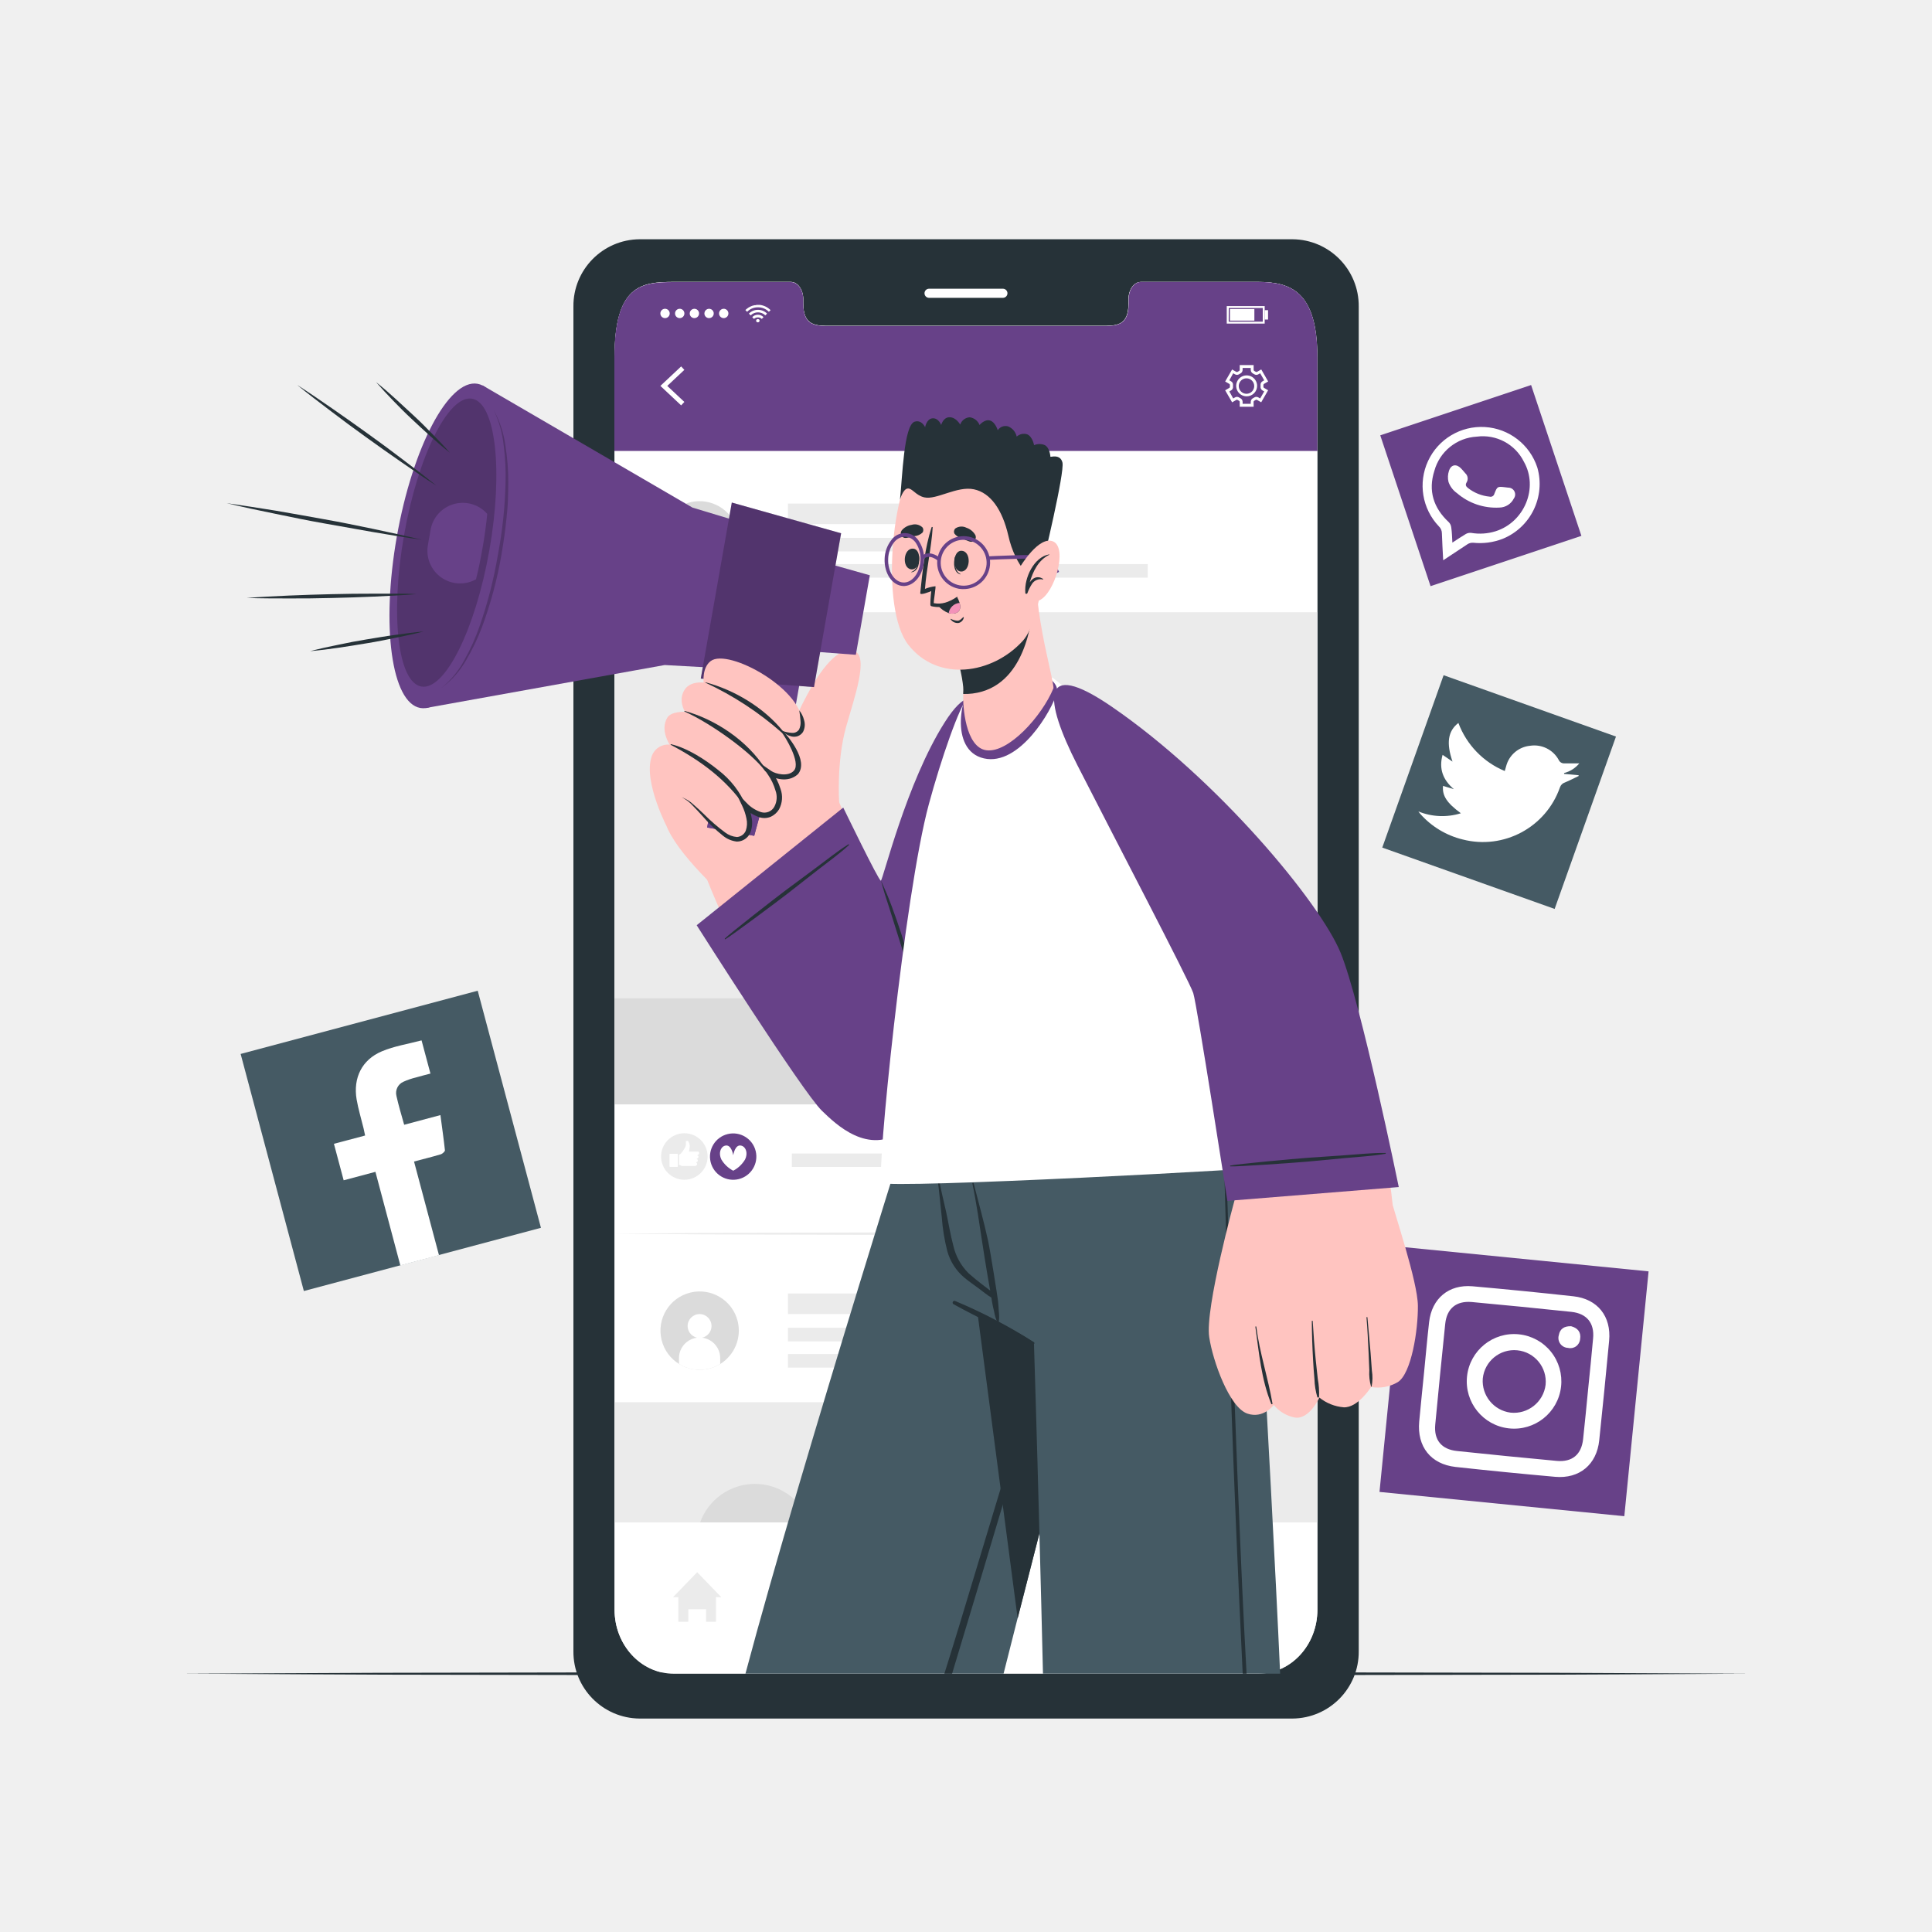
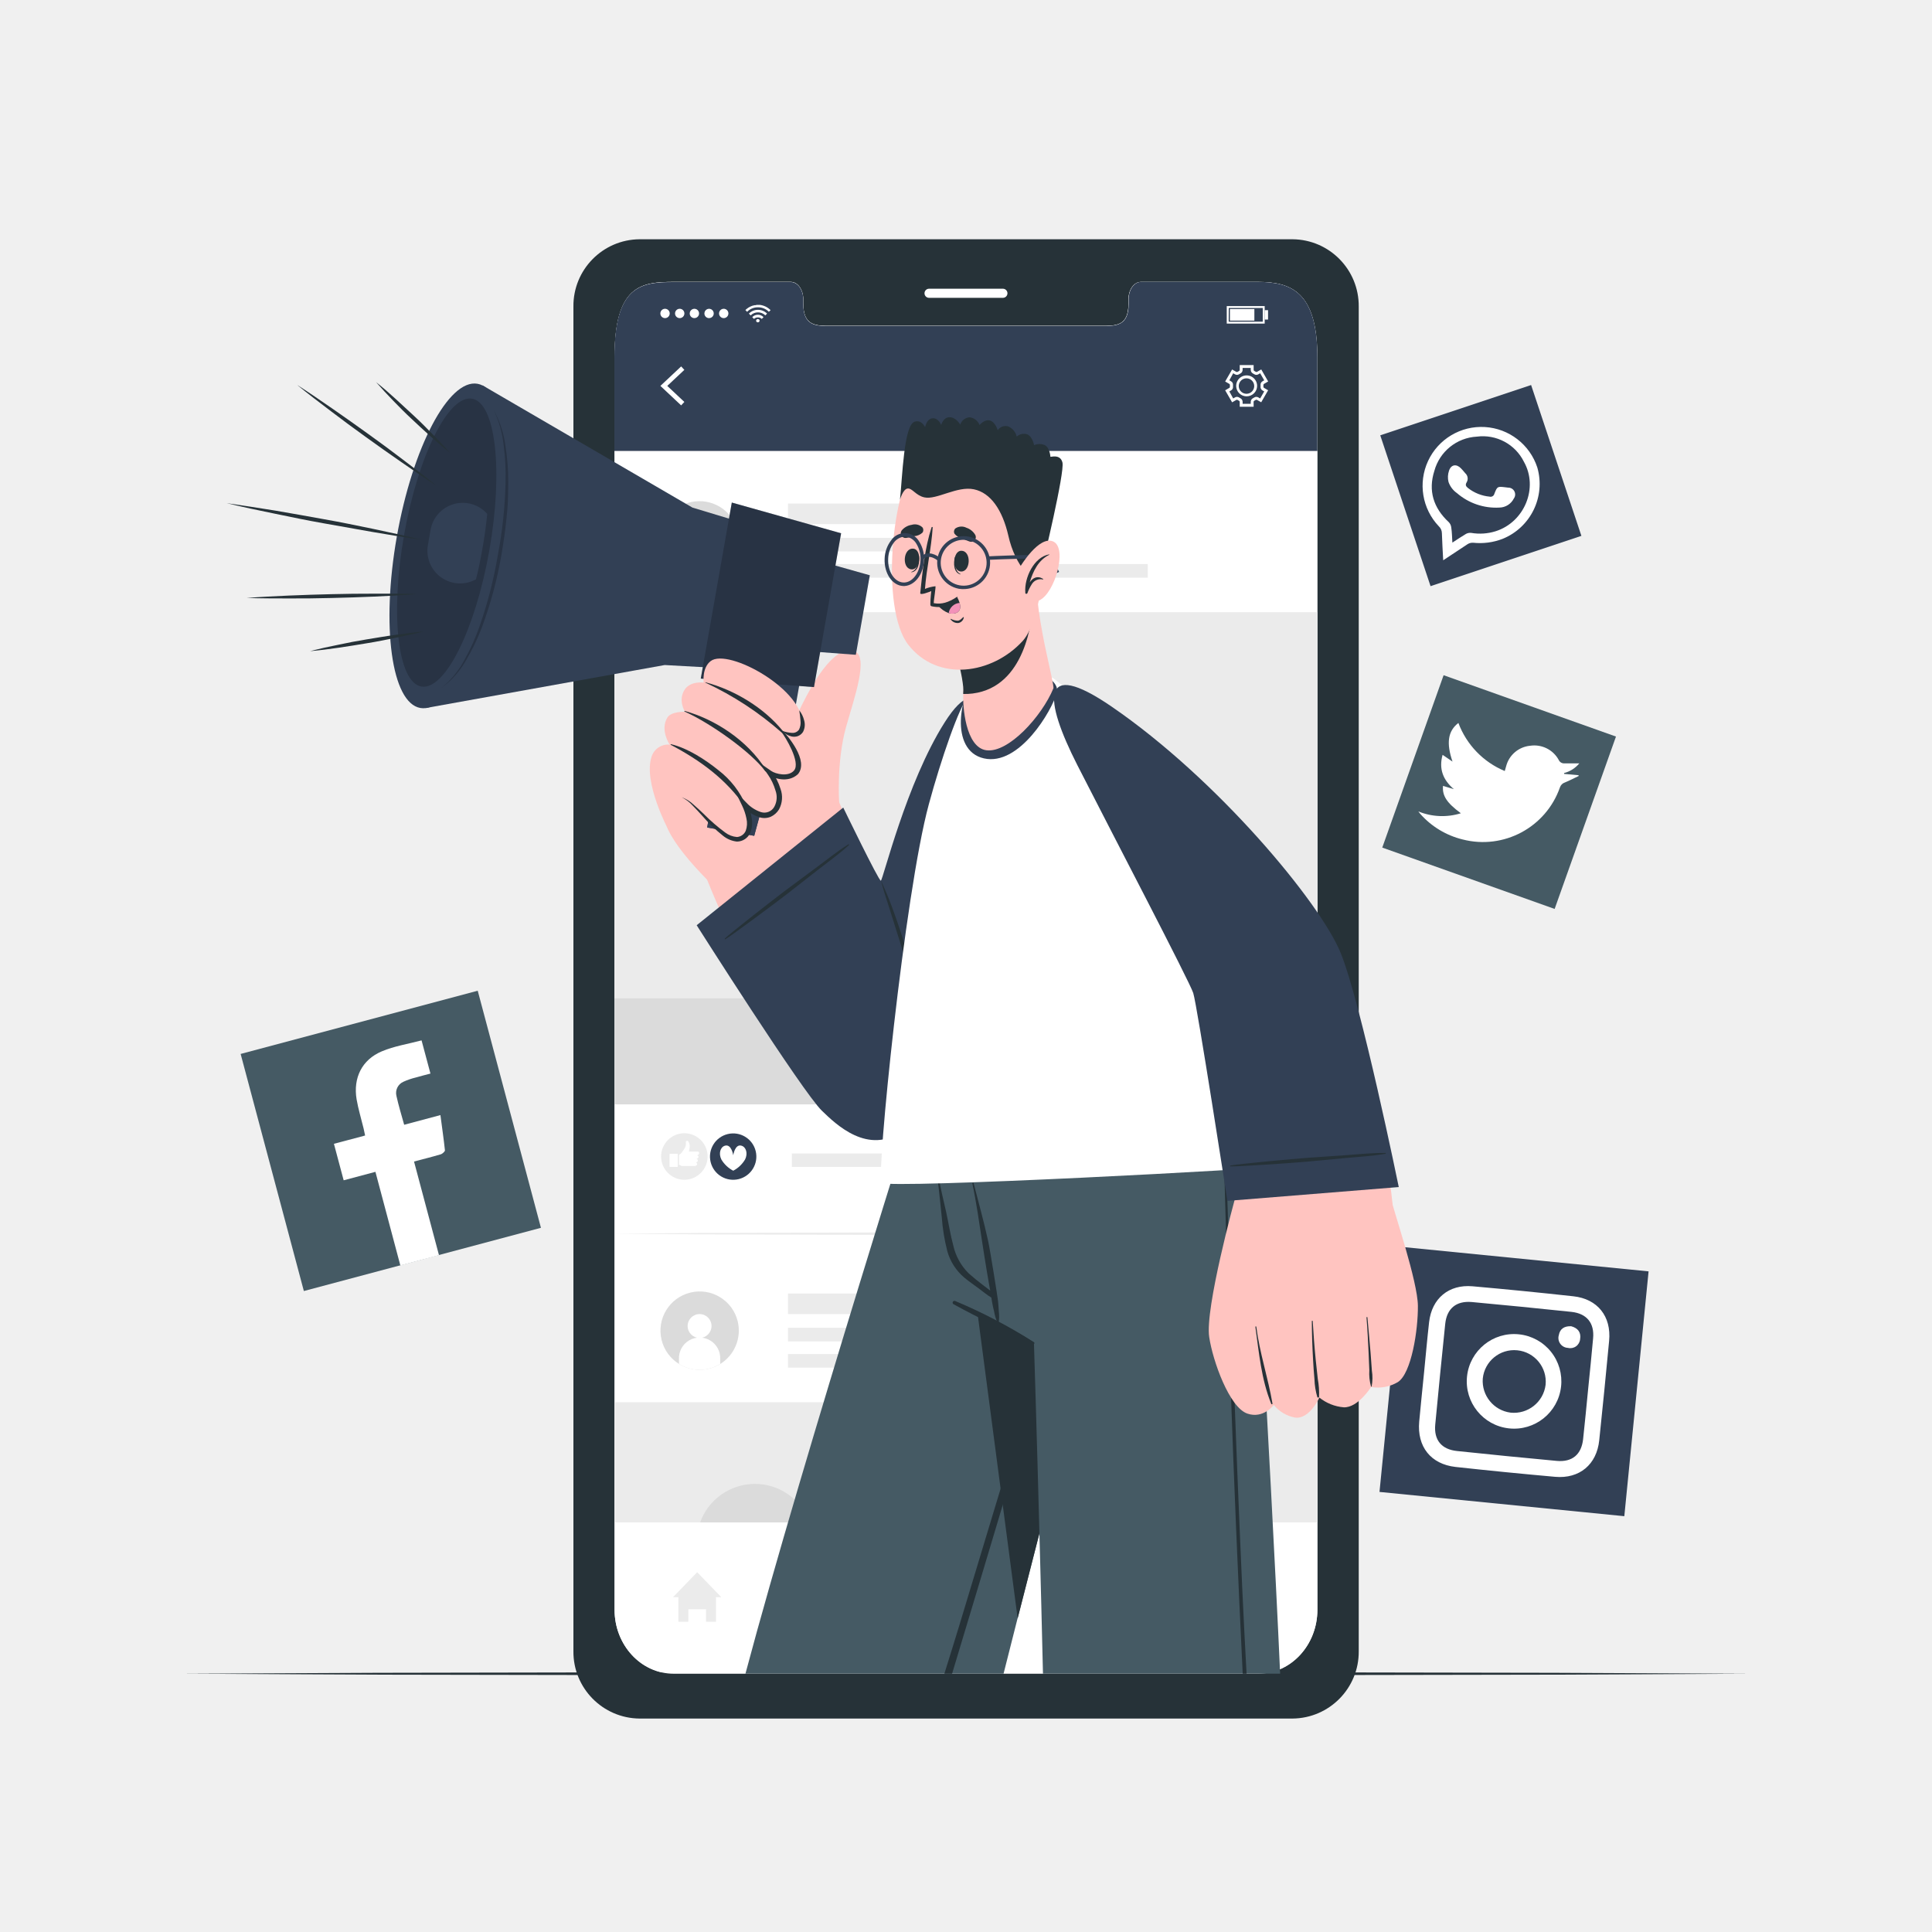
<svg xmlns="http://www.w3.org/2000/svg" viewBox="0 0 500 500">
  <g id="freepik--Floor--inject-194">
    <polygon points="46.98 433.16 97.74 432.92 148.49 432.83 250 432.66 351.51 432.83 402.26 432.92 453.01 433.16 402.26 433.4 351.51 433.49 250 433.66 148.49 433.49 97.74 433.4 46.98 433.16" style="fill:#263238" />
  </g>
  <g id="freepik--Device--inject-194">
    <path d="M334.51,61.92h-169a17.26,17.26,0,0,0-17.11,17.42v348a17.27,17.27,0,0,0,17.11,17.42h169a17.28,17.28,0,0,0,17.13-17.42v-348A17.27,17.27,0,0,0,334.51,61.92Zm6.43,354.67c0,9.16-6.86,16.57-15.31,16.57H174.39c-8.49,0-15.34-7.41-15.34-16.57V92.53c0-18.66,6.85-19.57,15.34-19.57h30.29c1.76,0,3.2,2,3.2,4.48v1.07c0,5.81,3.18,5.83,7.09,5.83h70c4,0,7.09,0,7.09-5.83V77.44c0-2.48,1.42-4.48,3.22-4.48h30.3c8.45,0,15.31,2.48,15.31,19.57Z" style="fill:#263238" />
    <path d="M259.55,77.08H240.44a1.18,1.18,0,0,1-1.18-1.18h0a1.18,1.18,0,0,1,1.18-1.18h19.11a1.18,1.18,0,0,1,1.18,1.18h0A1.18,1.18,0,0,1,259.55,77.08Z" style="fill:#fff" />
    <path d="M340.94,92.53V416.59c0,9.16-6.86,16.57-15.31,16.57H174.39c-8.49,0-15.34-7.41-15.34-16.57V92.53c0-18.66,6.85-19.57,15.34-19.57h30.29c1.76,0,3.2,2,3.2,4.48v1.07c0,5.81,3.18,5.83,7.09,5.83h70c4,0,7.09,0,7.09-5.83V77.44c0-2.48,1.42-4.48,3.22-4.48h30.3C334.08,73,340.94,75.44,340.94,92.53Z" style="fill:#fff" />
-     <path d="M340.94,92.53v24.18H159V92.53C159,73.87,165.9,73,174.38,73h30.3c1.76,0,3.2,2,3.2,4.48v1.07c0,5.81,3.18,5.83,7.08,5.83H285c3.94,0,7.1,0,7.1-5.83V77.44c0-2.48,1.42-4.48,3.21-4.48h30.29C334.08,73,340.94,75.44,340.94,92.53Z" style="fill:#674188" />
+     <path d="M340.94,92.53v24.18H159V92.53C159,73.87,165.9,73,174.38,73h30.3c1.76,0,3.2,2,3.2,4.48v1.07c0,5.81,3.18,5.83,7.08,5.83H285c3.94,0,7.1,0,7.1-5.83V77.44c0-2.48,1.42-4.48,3.21-4.48h30.29C334.08,73,340.94,75.44,340.94,92.53Z" style="fill:#324055" />
    <polygon points="176.28 104.91 170.91 99.87 176.28 94.83 177.11 95.72 172.69 99.87 177.11 104.02 176.28 104.91" style="fill:#fff" />
    <path d="M324.44,105.26h-3.6V104a.31.31,0,0,0-.17-.27c-.14-.07-.27-.15-.4-.23a.31.31,0,0,0-.32,0l-1.08.62-1.8-3.11,1.09-.63a.29.29,0,0,0,.14-.28,1.69,1.69,0,0,1,0-.23,1.77,1.77,0,0,1,0-.23.29.29,0,0,0-.14-.28l-1.09-.63,1.8-3.11,1.08.62a.31.31,0,0,0,.32,0c.13-.08.26-.16.4-.23a.31.31,0,0,0,.17-.27V94.48h3.6v1.25a.31.31,0,0,0,.17.27l.4.23a.31.31,0,0,0,.32,0l1.08-.62,1.79,3.11-1.08.63a.3.3,0,0,0-.15.28,1.77,1.77,0,0,1,0,.23v.22a.28.28,0,0,0,.14.29l1.08.63-1.79,3.11-1.09-.62a.29.29,0,0,0-.31,0l-.4.23a.31.31,0,0,0-.17.27Zm-2.85-.75h2.1V104a1.06,1.06,0,0,1,.57-.94,2.27,2.27,0,0,0,.34-.19,1,1,0,0,1,1.1,0l.43.25,1.05-1.82-.44-.25a1,1,0,0,1-.51-1v-.38a1,1,0,0,1,.52-1l.43-.25-1.05-1.82-.43.25a1,1,0,0,1-1.1,0,2.79,2.79,0,0,0-.33-.19,1.05,1.05,0,0,1-.58-.94v-.5h-2.1v.5a1.05,1.05,0,0,1-.58.94,2.17,2.17,0,0,0-.33.19,1,1,0,0,1-1.1,0l-.43-.25-1,1.82.43.25a1,1,0,0,1,.52,1,1.81,1.81,0,0,0,0,.38,1,1,0,0,1-.52,1l-.43.25,1,1.82.43-.25a1,1,0,0,1,1.1,0,2.79,2.79,0,0,0,.33.19,1.05,1.05,0,0,1,.58.94Zm1.05-1.94a2.71,2.71,0,1,1,2.7-2.7A2.71,2.71,0,0,1,322.64,102.57Zm0-4.66a2,2,0,1,0,1.95,2A2,2,0,0,0,322.64,97.91Z" style="fill:#fff" />
    <g id="freepik--u5Zjqx--inject-194">
      <path d="M199.45,80.24l-.29.29c-.06,0-.11.11-.17.17a3.9,3.9,0,0,0-2.82-1.17,3.86,3.86,0,0,0-2.82,1.17l-.16-.17-.29-.29h0l0,0,.37-.32a4.06,4.06,0,0,1,.86-.55,4.18,4.18,0,0,1,1.13-.38c.19,0,.38,0,.57-.08h.5l.38,0a4.51,4.51,0,0,1,1,.25,4.58,4.58,0,0,1,.71.33,4.48,4.48,0,0,1,.67.47l.31.28Z" style="fill:#fff" />
      <path d="M194.27,81.62c-.15-.16-.3-.31-.46-.46a3.32,3.32,0,0,1,4.71,0l-.46.46a2.68,2.68,0,0,0-3.79,0Z" style="fill:#fff" />
      <path d="M197.6,82.08l-.46.46a1.31,1.31,0,0,0-1-.4,1.35,1.35,0,0,0-1,.4l-.46-.46A2,2,0,0,1,197.6,82.08Z" style="fill:#fff" />
      <path d="M196.58,83a.41.41,0,0,1-.41.41.42.42,0,1,1,0-.83A.41.41,0,0,1,196.58,83Z" style="fill:#fff" />
    </g>
    <path d="M170.9,81.12a1.21,1.21,0,1,1,1.21,1.21A1.21,1.21,0,0,1,170.9,81.12Z" style="fill:#fff" />
    <path d="M174.7,81.12a1.21,1.21,0,1,1,1.21,1.21A1.21,1.21,0,0,1,174.7,81.12Z" style="fill:#fff" />
    <path d="M178.5,81.12a1.21,1.21,0,1,1,1.2,1.21A1.2,1.2,0,0,1,178.5,81.12Z" style="fill:#fff" />
    <path d="M182.3,81.12a1.21,1.21,0,1,1,1.2,1.21A1.2,1.2,0,0,1,182.3,81.12Z" style="fill:#fff" />
    <path d="M186.09,81.12a1.21,1.21,0,1,1,1.21,1.21A1.21,1.21,0,0,1,186.09,81.12Z" style="fill:#fff" />
    <path d="M327.3,83.75h-9.82V79.21h9.82Zm-9.32-.5h8.82V79.71H318Z" style="fill:#fff" />
    <rect x="318.3" y="79.98" width="6.33" height="3" style="fill:#fff" />
    <rect x="327.3" y="80.27" width="0.87" height="2.43" style="fill:#fff" />
    <polygon points="186.68 413.35 185.3 413.35 185.3 419.7 182.72 419.7 182.72 416.46 178.14 416.46 178.14 419.7 175.56 419.7 175.56 413.35 174.17 413.35 180.43 406.89 186.68 413.35" style="fill:#ebebeb" />
    <rect x="310.75" y="406.89" width="15.08" height="2.15" style="fill:#ebebeb" />
    <rect x="310.75" y="412.22" width="15.08" height="2.15" style="fill:#ebebeb" />
    <rect x="310.75" y="417.55" width="15.08" height="2.15" style="fill:#ebebeb" />
    <path d="M186.39,148.52a9.93,9.93,0,0,1-2.93,1.23,10.17,10.17,0,1,1,2.93-1.23Z" style="fill:#dbdbdb" />
    <path d="M184.14,138.73a3.09,3.09,0,1,1-3.09-3.09A3.09,3.09,0,0,1,184.14,138.73Z" style="fill:#fff" />
    <path d="M186.39,147.25v1.27a9.93,9.93,0,0,1-2.93,1.23,10.11,10.11,0,0,1-7.74-1.23v-1.27a5.34,5.34,0,1,1,10.67,0Z" style="fill:#fff" />
    <rect x="203.93" y="130.32" width="64.51" height="5.32" style="fill:#ebebeb" />
    <rect x="203.93" y="139.19" width="56.31" height="3.52" style="fill:#ebebeb" />
    <rect x="203.93" y="145.98" width="93.11" height="3.52" style="fill:#ebebeb" />
    <rect x="159.05" y="158.45" width="181.87" height="127.36" transform="translate(499.96 444.25) rotate(180)" style="fill:#ebebeb" />
    <path d="M180.3,194.65a15.07,15.07,0,1,0,15.07-15.07A15.07,15.07,0,0,0,180.3,194.65Z" style="fill:#dbdbdb" />
    <polygon points="239.8 258.1 340.94 258.1 290.37 189.56 239.8 258.1" style="fill:#c7c7c7" />
    <polygon points="200.16 258.43 283.66 258.43 241.91 213.79 200.16 258.43" style="fill:#dbdbdb" />
    <rect x="159.05" y="258.37" width="181.87" height="27.44" style="fill:#dbdbdb" />
    <path d="M186.39,353a10.19,10.19,0,0,1-2.93,1.22,10.14,10.14,0,1,1,7.46-12.26A10.17,10.17,0,0,1,186.39,353Z" style="fill:#dbdbdb" />
    <path d="M184.14,343.17a3.09,3.09,0,1,1-3.09-3.09A3.09,3.09,0,0,1,184.14,343.17Z" style="fill:#fff" />
    <path d="M186.39,351.69V353a10.19,10.19,0,0,1-2.93,1.22,10.07,10.07,0,0,1-7.74-1.23v-1.27a5.34,5.34,0,1,1,10.67,0Z" style="fill:#fff" />
    <rect x="203.93" y="334.76" width="82.97" height="5.32" style="fill:#ebebeb" />
    <rect x="203.93" y="343.63" width="105.91" height="3.52" style="fill:#ebebeb" />
    <rect x="203.93" y="350.42" width="36.08" height="3.52" style="fill:#ebebeb" />
    <rect x="159.05" y="362.89" width="181.87" height="31.11" style="fill:#ebebeb" />
    <path d="M209.55,394H181.19a15.07,15.07,0,0,1,28.36,0Z" style="fill:#dbdbdb" />
    <circle cx="177.11" cy="299.3" r="6.02" style="fill:#ebebeb" />
    <g id="freepik--xsrjp0--inject-194">
      <path d="M176.29,301.7c-.16-.1-.3-.25-.51-.23s-.06-.05-.06-.1c0-.8,0-1.6,0-2.4a.13.13,0,0,1,.07-.14c.61-.31.88-.92,1.26-1.44a2.41,2.41,0,0,0,.44-1.82c0-.18.06-.26.22-.3a.41.41,0,0,1,.46.15,3.25,3.25,0,0,1,.35,1.05,4.61,4.61,0,0,1-.11.9c0,.22-.08.44-.12.66.05,0,.11,0,.17,0h2c.29,0,.43.08.47.27a.54.54,0,0,1-.3.59c-.05,0-.14,0-.15.08s.09.07.14.11c.24.16.2.51-.09.71-.06.05-.2,0-.2.13s.12.08.18.13a.46.46,0,0,1-.2.71.61.61,0,0,0-.12.05s-.06,0,0,.09a.4.4,0,0,1,0,.72l-.08.06a.58.58,0,0,1-.36.08h-3.19A.4.4,0,0,1,176.29,301.7Z" style="fill:#fff;fill-rule:evenodd" />
      <path d="M173.27,300.29v-1.53c0-.11,0-.16.14-.16h1.86c.12,0,.14,0,.14.15v3.08c0,.13,0,.17-.16.16h-1.81c-.15,0-.17-.05-.17-.19C173.28,301.3,173.27,300.8,173.27,300.29Z" style="fill:#fff;fill-rule:evenodd" />
    </g>
-     <path d="M183.91,300.73a6,6,0,1,1,7.28,4.42A6,6,0,0,1,183.91,300.73Z" style="fill:#674188" />
+     <path d="M183.91,300.73a6,6,0,1,1,7.28,4.42A6,6,0,0,1,183.91,300.73Z" style="fill:#324055" />
    <path d="M192.83,300.06a7.74,7.74,0,0,1-3.07,2.92,7.73,7.73,0,0,1-3.08-2.92c-.75-1.53-.27-3.19.92-3.55,1.72-.52,2.16,2.47,2.16,2.47s.44-3,2.15-2.47C193.11,296.87,193.59,298.53,192.83,300.06Z" style="fill:#fff" />
    <rect x="204.93" y="298.52" width="85.45" height="3.48" style="fill:#ebebeb" />
    <polygon points="159.04 319.27 181.78 319.09 204.51 319.02 249.98 318.9 295.45 319.02 318.18 319.09 340.92 319.27 318.18 319.45 295.45 319.52 249.98 319.65 204.51 319.52 181.78 319.45 159.04 319.27" style="fill:#ebebeb" />
  </g>
  <g id="freepik--Icons--inject-194">
    <rect x="69.38" y="263.51" width="63.5" height="63.5" transform="translate(-72.65 36.02) rotate(-14.93)" style="fill:#455a64" />
    <path d="M97.16,303.27l-8.22,2.19c-.86-3.21-1.67-6.24-2.52-9.44l8.07-2.15c-.16-.73-.26-1.3-.4-1.86-.61-2.5-1.37-5-1.8-7.49-.93-5.56,1.37-10.27,6.54-12.44,3.22-1.36,6.78-1.9,10.27-2.83.79,2.93,1.5,5.6,2.3,8.59-1.25.33-2.5.64-3.73,1a17.78,17.78,0,0,0-3.25,1.11,3.17,3.17,0,0,0-1.82,3.68c.54,2.44,1.26,4.84,2,7.46l9.38-2.51c.42,3.2.85,6.16,1.17,9.13,0,.29-.59.83-1,1-2.25.67-4.52,1.24-7,1.89,2.16,8.13,4.29,16.12,6.46,24.24l-10,2.66C101.48,319.44,99.34,311.45,97.16,303.27Z" style="fill:#fff" />
-     <rect x="360.02" y="325.71" width="63.67" height="63.67" transform="translate(37.15 -36.88) rotate(5.66)" style="fill:#674188" />
+     <rect x="360.02" y="325.71" width="63.67" height="63.67" transform="translate(37.15 -36.88) rotate(5.66)" style="fill:#324055" />
    <path d="M416.44,347c.6-6.34-3-10.84-9.24-11.52q-13-1.43-26.1-2.59c-6.16-.54-10.55,3.14-11.25,9.27-.49,4.34-.87,8.69-1.3,13s-.87,8.5-1.26,12.75c-.59,6.49,3,11,9.37,11.73q12.9,1.41,25.82,2.56c6.3.55,10.75-3.19,11.4-9.45Q415.23,359.88,416.44,347Zm-6.73,25.44c-.44,4-2.82,6-6.83,5.64q-12.92-1.2-25.82-2.56c-4-.42-6-2.85-5.62-6.84q1.23-13,2.58-26.05c.41-4,2.86-6,6.84-5.67q12.92,1.19,25.82,2.55c4,.43,6,2.92,5.61,6.89-.38,4.34-.84,8.68-1.27,13S410.19,368.08,409.71,372.42Z" style="fill:#fff" />
    <path d="M393.1,345.32A12.24,12.24,0,1,0,404,358.88,12.23,12.23,0,0,0,393.1,345.32Zm-2.17,20.27a8.27,8.27,0,0,1-7.19-8.81A8.16,8.16,0,0,1,400,358.39,8.26,8.26,0,0,1,390.93,365.59Z" style="fill:#fff" />
    <path d="M408.93,346.59a2.55,2.55,0,0,1-3.16,2.24,2.57,2.57,0,0,1-2.35-3.3c.3-1.69,1.49-2.37,3.2-2.3C408.32,343.69,409.24,344.78,408.93,346.59Z" style="fill:#fff" />
    <rect x="364.31" y="181.3" width="47.35" height="47.35" transform="translate(91.17 -118.21) rotate(19.59)" style="fill:#455a64" />
    <path d="M367.07,210a16.3,16.3,0,0,0,11,.47c-3.66-2.7-4.85-4.54-4.62-7.08l2.8.84c-2.79-2.39-3.92-5.24-2.91-8.88l2.57,1.75c-1.64-4.79-1.21-7.9,1.52-10a21.71,21.71,0,0,0,12,12.44c.14-.47.23-.83.34-1.18A7.12,7.12,0,0,1,396,193a7.2,7.2,0,0,1,7.4,3.68,1.5,1.5,0,0,0,1.44.88c1.26,0,2.51,0,3.88,0a7.47,7.47,0,0,1-3.93,2.5,1.69,1.69,0,0,1,0,.23l3.71.33.09.19c-1.19.57-2.37,1.19-3.59,1.69a2,2,0,0,0-1.28,1.25,21.11,21.11,0,0,1-25.2,13.5,21.42,21.42,0,0,1-10.95-6.61C367.41,210.41,367.24,210.19,367.07,210Z" style="fill:#fff" />
-     <rect x="362.66" y="105.09" width="41.15" height="41.15" transform="translate(-20.07 127.68) rotate(-18.44)" style="fill:#674188" />
+     <rect x="362.66" y="105.09" width="41.15" height="41.15" transform="translate(-20.07 127.68) rotate(-18.44)" style="fill:#324055" />
    <path d="M373.5,145c-.13-2.45-.27-4.72-.34-7a2.45,2.45,0,0,0-.79-1.79A15.22,15.22,0,1,1,397.86,121a15.34,15.34,0,0,1-9,18.46,16.32,16.32,0,0,1-7.61,1,2.43,2.43,0,0,0-1.41.35C377.75,142.18,375.72,143.52,373.5,145Zm2.37-4.57c1.3-.84,2.39-1.59,3.53-2.26a2.27,2.27,0,0,1,1.33-.26,13.54,13.54,0,0,0,6.32-.42c7.48-2.35,11.16-11.25,7.33-18A11.87,11.87,0,0,0,382.21,113a12.06,12.06,0,0,0-11,8.86c-1.64,5.13-.24,9.59,3.72,13.26a2.29,2.29,0,0,1,.65,1.35C375.77,137.72,375.79,139,375.87,140.39Z" style="fill:#fff" />
    <path d="M375,121.83c.54-1.65,1.95-1.83,3.12-.6.46.48.59.65,1.07,1.22a1.87,1.87,0,0,1,.36,2.41c-.37.63-.18,1,.35,1.43a10.71,10.71,0,0,0,5.61,2.24,1,1,0,0,0,1.23-.74c.76-1.93.79-1.92,2.86-1.68l.71.09a1.77,1.77,0,0,1,1.46,2.83,4.25,4.25,0,0,1-3.71,2.33,15.46,15.46,0,0,1-11-3.74,5.86,5.86,0,0,1-2.19-2.9A5.15,5.15,0,0,1,375,121.83Z" style="fill:#fff" />
  </g>
  <g id="freepik--Character--inject-194">
    <path d="M238.4,280.85s-7.07,22.4-16,51.56c-9.92,32.41-22.14,73.15-29.48,100.74h66.8c1.12-4.44,2.34-9.24,3.63-14.34l5.64-22c5.34-20.79,11.22-43.52,16.35-63.29,7.69-29.63,13.69-52.64,13.69-52.64Z" style="fill:#455a64" />
    <path d="M286.08,297.11c-1.44,5.13-3.25,10.17-4.84,15.24s-3.23,10.39-4.83,15.59q-4.76,15.45-9.44,30.91-9.39,30.91-18.72,61.86c-1.25,4.15-2.56,8.29-3.85,12.44h2q3.59-11.92,7.18-23.86,9.42-31.41,18.77-62.85,4.68-15.79,9.31-31.61c1.55-5.33,3-10.67,4.55-16C287,296.17,286.66,295,286.08,297.11Z" style="fill:#263238" />
    <path d="M245.29,280.85c4.21,32.57,12.23,93.65,18.08,138,13.69-53.69,35.68-138,35.68-138Z" style="fill:#263238" />
    <path d="M269,396.78c.33,12.26.66,25.09.92,36.37h61.38c-1.25-27.88-3.4-67.23-5.2-98.95-1.7-30.13-3.1-53.35-3.1-53.35H240.36s1.4,29,8,52c.53,1.9,1.11,3.77,1.74,5.56a108.14,108.14,0,0,1,17.48,9S268.32,370.74,269,396.78Z" style="fill:#455a64" />
    <path d="M321.61,433.15h1Q322,422.07,321.49,411c-1.78-39.9-3.18-79.83-4.5-119.74,0-.32-.5-.35-.49,0,.67,22.57,1.26,45.15,2,67.72Q319.79,396,321.61,433.15Z" style="fill:#263238" />
    <path d="M247.16,336.68a133.25,133.25,0,0,1,20.46,10.72.24.24,0,0,1-.22.42c-6.9-3.36-13.95-6.59-20.66-10.31A.47.47,0,0,1,247.16,336.68Z" style="fill:#263238" />
    <path d="M242.88,304.58c.57,3.07,1.31,6.11,2,9.16.62,2.86,1.07,5.78,1.83,8.6a14.6,14.6,0,0,0,4,7.22c1.12,1,2.36,2,3.56,2.92.64.51,1.34,1,2,1.53-.09-.4-.16-.82-.23-1.23-.21-1.17-.4-2.33-.6-3.49-.43-2.59-.85-5.18-1.24-7.77-.78-5.09-1.5-10.23-2.56-15.27a.17.17,0,0,1,.32-.08c1.27,5,2.67,9.94,3.77,15,.54,2.47,2.48,14.67,2.56,15.53s.16,1.78.2,2.68a10.92,10.92,0,0,1,0,2.74c-.05.22-.32.18-.42,0h0a11.25,11.25,0,0,1-.78-2.65c-.22-.87-.42-1.75-.57-2.64-.06-.32-.1-.64-.15-1-1.2-.73-2.32-1.69-3.44-2.51s-2.44-1.73-3.59-2.69a13.81,13.81,0,0,1-4.38-6.84,50,50,0,0,1-1.43-8.77c-.39-3.46-.67-6.95-1.16-10.4C242.53,304.46,242.84,304.37,242.88,304.58Z" style="fill:#263238" />
    <path d="M253.82,200.24c-4.1,32.68-11.26,87.49-22.85,91.92-2,.77-10.54,2.46-16.37-4.1C204.77,277,187.77,239.68,183,227.67c-2.11-5.32,32.59-22.68,35.56-17.33,4.16,7.49,8.53,18.77,9.35,18.39,1.39-.63,3.75-14.54,13-34.08C252.46,170.37,255.35,188.09,253.82,200.24Z" style="fill: rgb(255, 196, 192);" />
    <path d="M172.94,214.77c3.42,7.34,16.28,19.61,20.52,21.38s25.83-19.39,25.28-24.08-14-28.49-21.37-32.16S169.41,207.17,172.94,214.77Z" style="fill: rgb(255, 196, 192);" />
    <path d="M217.17,207.62s-.71-10.51,1.78-19.44c2.1-7.51,6.07-18.43,2.07-19.71-8.2-2.63-18.08,24.6-18.08,24.6s-2.44,12.71,5.46,16A8.51,8.51,0,0,0,217.17,207.62Z" style="fill: rgb(255, 196, 192);" />
-     <polygon points="195.19 216.3 183.02 214.16 189.23 178.91 204.63 181.62 195.19 216.3" style="fill:#674188" />
-     <polygon points="204.63 181.62 201.03 194.85 195.19 216.31 183.01 214.16 189.23 178.91 204.63 181.62" style="fill:#674188" />
+     <polygon points="195.19 216.3 183.02 214.16 189.23 178.91 204.63 181.62 195.19 216.3" style="fill:#324055" />
+     <polygon points="204.63 181.62 201.03 194.85 195.19 216.31 183.01 214.16 189.23 178.91 204.63 181.62" style="fill:#324055" />
    <polygon points="204.63 181.62 201.03 194.85 186.86 192.35 189.23 178.91 204.63 181.62" style="opacity:0.1" />
-     <rect x="187.12" y="170.72" width="19.46" height="14.78" transform="translate(33.9 -31.46) rotate(10)" style="fill:#674188" />
-     <polygon points="221.49 169.46 206.34 168.32 210.49 144.76 225.11 148.88 221.49 169.46" style="fill:#674188" />
-     <polygon points="203.65 138.75 197.53 173.52 172.02 172.11 110.17 183.24 124.89 99.74 179.2 131.36 203.65 138.75" style="fill:#674188" />
-     <ellipse cx="116.17" cy="141.25" rx="42.6" ry="13.69" transform="translate(-43.1 231.15) rotate(-80)" style="fill:#674188" />
+     <rect x="187.12" y="170.72" width="19.46" height="14.78" transform="translate(33.9 -31.46) rotate(10)" style="fill:#324055" />
+     <polygon points="221.49 169.46 206.34 168.32 210.49 144.76 225.11 148.88 221.49 169.46" style="fill:#324055" />
+     <polygon points="203.65 138.75 197.53 173.52 172.02 172.11 110.17 183.24 124.89 99.74 179.2 131.36 203.65 138.75" style="fill:#324055" />
+     <ellipse cx="116.17" cy="141.25" rx="42.6" ry="13.69" transform="translate(-43.1 231.15) rotate(-80)" style="fill:#324055" />
    <ellipse cx="115.6" cy="140.41" rx="37.82" ry="11.21" transform="translate(-42.74 229.89) rotate(-80)" style="opacity:0.2" />
-     <path d="M124.85,142c-.49,2.74-1,5.39-1.67,7.93a8.46,8.46,0,0,1-12.44-8.86l.69-3.94A8.45,8.45,0,0,1,126.1,133C125.81,135.94,125.39,139,124.85,142Z" style="fill:#674188" />
-     <polygon points="210.66 177.82 181.36 175.62 189.39 130.06 217.68 138.01 210.66 177.82" style="fill:#674188" />
+     <path d="M124.85,142c-.49,2.74-1,5.39-1.67,7.93a8.46,8.46,0,0,1-12.44-8.86l.69-3.94A8.45,8.45,0,0,1,126.1,133C125.81,135.94,125.39,139,124.85,142Z" style="fill:#324055" />
+     <polygon points="210.66 177.82 181.36 175.62 189.39 130.06 217.68 138.01 210.66 177.82" style="fill:#324055" />
    <polygon points="210.66 177.82 181.36 175.62 189.39 130.06 217.68 138.01 210.66 177.82" style="opacity:0.2" />
    <path d="M127.79,106.15a26.58,26.58,0,0,1,3,9.06,60,60,0,0,1,.75,9.56c0,1.6-.05,3.2-.1,4.79s-.21,3.19-.38,4.78-.34,3.18-.58,4.76-.47,3.16-.75,4.73a104.74,104.74,0,0,1-5,18.49,54.07,54.07,0,0,1-4.16,8.64,22.76,22.76,0,0,1-6.35,7.1,23.32,23.32,0,0,0,6-7.32,53.8,53.8,0,0,0,3.89-8.66,112,112,0,0,0,4.73-18.41,114.37,114.37,0,0,0,2-18.9,60.19,60.19,0,0,0-.49-9.49A27.57,27.57,0,0,0,127.79,106.15Z" style="opacity:0.2" />
    <path d="M97.33,98.9c1.73,1.37,3.4,2.83,5,4.29s3.26,3,4.86,4.48,3.17,3.06,4.71,4.65l2.29,2.38c.74.82,1.51,1.62,2.23,2.46-.88-.68-1.71-1.4-2.57-2.1l-2.49-2.19c-1.65-1.45-3.26-3-4.86-4.48s-3.17-3.06-4.7-4.65S98.78,100.57,97.33,98.9Z" style="fill:#263238" />
    <path d="M109.63,163.42c-2.41.63-4.85,1.15-7.28,1.65s-4.88,1-7.33,1.39-4.9.83-7.37,1.17l-3.7.5c-1.23.13-2.47.29-3.71.39,1.2-.32,2.42-.58,3.63-.88l3.65-.77c2.43-.52,4.88-1,7.33-1.39s4.9-.83,7.37-1.16S107.15,163.64,109.63,163.42Z" style="fill:#263238" />
    <path d="M63.83,154.75c3.65-.28,7.3-.46,11-.62s7.3-.27,10.95-.36,7.31-.14,11-.13h5.48c1.83,0,3.66,0,5.49.13-1.83.15-3.65.24-5.48.36l-5.48.27c-3.65.17-7.3.26-11,.36s-7.31.13-11,.12S67.49,154.88,63.83,154.75Z" style="fill:#263238" />
    <path d="M76.92,99.63c3.12,2,6.18,4.1,9.23,6.21s6.07,4.26,9.08,6.42,6,4.36,8.94,6.61l4.42,3.37c1.45,1.16,2.92,2.28,4.36,3.46-1.57-1-3.1-2-4.65-3.06l-4.58-3.15c-3.06-2.1-6.07-4.26-9.08-6.42s-6-4.37-8.94-6.61S79.8,102,76.92,99.63Z" style="fill:#263238" />
    <path d="M109.14,139.68c-4.24-.58-8.47-1.27-12.69-2s-8.43-1.5-12.64-2.24-8.41-1.61-12.6-2.48l-6.29-1.31c-2.08-.48-4.18-.92-6.26-1.43,2.12.29,4.24.63,6.35.94l6.34,1c4.22.7,8.43,1.5,12.64,2.24s8.41,1.61,12.6,2.48S105,138.69,109.14,139.68Z" style="fill:#263238" />
    <path d="M207.63,187.84c-.47,4.26-5.23,1.28-5.23,1.28s5.82,5.94,3.64,10.16c-2.11,4.05-7.73.24-8.14,0,.31.32,5.51,5.92,2.89,9.93s-7.72-.63-8-.94c.19.39,2.67,5.59,0,8.18-4.62,4.45-11.31-8.68-16.31-10.07,0,0-3.33,8.2-3.48,8.42,0,0-6.62-12.35-4.36-19a4.48,4.48,0,0,1,4.68-3.09s-2.57-3.74-.61-7c1-1.65,4.56-1.5,4.56-1.5s-1.94-3.09,0-5.84c1.53-2.2,4.84-1.71,4.84-1.71s-.49-3.82,1.81-5.57C188.47,167.59,208.61,178.71,207.63,187.84Z" style="fill: rgb(255, 196, 192);" />
    <path d="M182.58,176.68a.06.06,0,0,1,0-.11c7.52,2,15.15,6.58,20.07,12.68.16.2-.1.55-.32.36A82,82,0,0,0,182.58,176.68Z" style="fill:#263238" />
    <path d="M177.13,184.13c-.08,0,0-.17.07-.14,7.73,2.14,16.18,7.5,21,15.19.16.27.05.67-.17.38C194.46,194.69,183.92,187.16,177.13,184.13Z" style="fill:#263238" />
    <path d="M192.9,208.89c-4.93-7.2-11.67-12.1-19.31-16.13-.1,0,0-.19.08-.16,4.27,1,8.88,4,12.26,6.73a22.9,22.9,0,0,1,7.22,9.39C193.21,208.87,193,209,192.9,208.89Z" style="fill:#263238" />
    <path d="M202.55,189.11c.19.24-.37.26-.19.5.79,1,4.95,7.68,3.13,9.8-1.46,1.7-4.76.91-5.9.11l-2.89-2,2,2.89a14.17,14.17,0,0,1,2,4.19,5.12,5.12,0,0,1-.31,4.19,2.94,2.94,0,0,1-3.43,1.39,9,9,0,0,1-3.75-2.4l-2.93-3,1.79,3.74a13.69,13.69,0,0,1,1.1,3.27A5.67,5.67,0,0,1,193,215a2.67,2.67,0,0,1-2.28,1.62,5.86,5.86,0,0,1-3.05-1.17,46.56,46.56,0,0,1-5.47-4.73c-.88-.84-1.77-1.68-2.7-2.48a8.76,8.76,0,0,0-3.11-1.92,9.39,9.39,0,0,1,2.88,2.17c.86.86,1.67,1.76,2.49,2.66a39.18,39.18,0,0,0,5.33,5.12,6.82,6.82,0,0,0,3.63,1.53,3.78,3.78,0,0,0,3.44-2.27,6.82,6.82,0,0,0,.34-4,14.85,14.85,0,0,0-1.16-3.66l-1.14.78a10.22,10.22,0,0,0,4.41,2.88,4.28,4.28,0,0,0,2.88-.16,4.89,4.89,0,0,0,2.12-1.9,6.49,6.49,0,0,0,.39-5.31,15.49,15.49,0,0,0-2.31-4.57l-.88.88c1.5,1,5.08,2.25,7.68-.1C209.46,196.87,203.69,190.24,202.55,189.11Z" style="fill:#263238" />
    <path d="M202.4,189.12a8.66,8.66,0,0,0,2.58.55,2,2,0,0,0,1.82-.87,4.06,4.06,0,0,0,.37-2.27c-.06-.86-.17-1.76-.32-2.69a6.69,6.69,0,0,1,1.25,2.55,4,4,0,0,1-.29,3.05,2.78,2.78,0,0,1-1.33,1.07,3,3,0,0,1-1.61.09A4.63,4.63,0,0,1,202.4,189.12Z" style="fill:#263238" />
-     <path d="M180.3,239.45,218.23,209s9.19,19,9.73,18.92,6.56-25.29,16.54-41,12.38,1.34,10.26,14.3-12.1,84.79-21.07,91.37-17.4-1.66-21-5.15C207.66,282.57,180.3,239.45,180.3,239.45Z" style="fill:#674188" />
+     <path d="M180.3,239.45,218.23,209s9.19,19,9.73,18.92,6.56-25.29,16.54-41,12.38,1.34,10.26,14.3-12.1,84.79-21.07,91.37-17.4-1.66-21-5.15C207.66,282.57,180.3,239.45,180.3,239.45Z" style="fill:#324055" />
    <path d="M187.6,242.88c1.19-1.22,13.11-10.52,15.74-12.48l7.92-5.88c2.72-2,5.41-4.21,8.29-6a.12.12,0,0,1,.15.19c-2.5,2.3-5.32,4.3-8,6.39s-5.27,4.14-7.91,6.19-14.64,11-16.08,11.79C187.59,243.14,187.52,243,187.6,242.88Z" style="fill:#263238" />
    <path d="M228,227.87c1,2.24,2,4.54,2.84,6.84s1.68,4.65,2.43,7,1.43,4.73,2,7.14a64.12,64.12,0,0,1,1.37,7.29c-.37-1.19-.67-2.38-1-3.55s-.7-2.36-1.07-3.54l-2.2-7-2.2-7L229,231.43C228.66,230.24,228.29,229.06,228,227.87Z" style="fill:#263238" />
    <path d="M228.14,306.11c1.64,1.63,102.49-3.71,103-4.36,1.33-1.78-34.74-109.11-58.38-126.09-5.08-3.65-18.74,1.24-22.25,4.76-2.2,2.21-7,16.16-10.12,27.69C234.09,231.21,226.71,304.68,228.14,306.11Z" style="fill:#fff" />
-     <path d="M252.56,175.89c-4,3-7.06,18.31,2.08,20.38s17.62-12.36,18.87-17S261.21,169.47,252.56,175.89Z" style="fill:#674188" />
+     <path d="M252.56,175.89c-4,3-7.06,18.31,2.08,20.38s17.62-12.36,18.87-17S261.21,169.47,252.56,175.89Z" style="fill:#324055" />
    <path d="M255.3,194.17c5.67.73,14.28-8.72,17.31-16,.21-.5-1-5.37-2.26-11.37-.73-3.64-1.45-7.71-1.85-11.48l-23,8.21s3.15,7.65,3.8,14.22a8.13,8.13,0,0,1,0,1.56c0,.07,0,.16,0,.26C249.11,182.58,249.82,193.47,255.3,194.17Z" style="fill: rgb(255, 196, 192);" />
    <path d="M267.41,155.74c-.24,4.78-2.05,22-15.69,23.74a16.11,16.11,0,0,1-2.44.12.71.71,0,0,1,0-.26,10.15,10.15,0,0,0,0-1.56c-.66-6.56-3.81-14.21-3.81-14.21Z" style="fill:#263238" />
    <path d="M268.89,127.14c3.35,8.14,1.23,32.76-4.21,38.73-7.9,8.65-22,10.74-29.61,1-7.4-9.45-4.07-41.5,2.12-47C246.3,111.66,263.93,115.12,268.89,127.14Z" style="fill: rgb(255, 196, 192);" />
    <path d="M265.25,165.58s0,0,0,0" style="fill:none;stroke:#f4a69d;stroke-linecap:round;stroke-linejoin:round;stroke-width:0px" />
    <path d="M247.14,144.15c0-.06.13.09.12.16-.19,1.66-.12,3.58,1.33,4.25,0,0,0,.11,0,.1C246.76,148.25,246.7,145.69,247.14,144.15Z" style="fill:#263238" />
    <path d="M248.77,142.54c2.68,0,2.46,5.38,0,5.37S246.52,142.53,248.77,142.54Z" style="fill:#263238" />
    <path d="M237.83,143.81c0-.06-.13.08-.13.14,0,1.67-.32,3.57-1.85,4.06,0,0,0,.1,0,.1C237.71,147.93,238.08,145.39,237.83,143.81Z" style="fill:#263238" />
    <path d="M236.42,142c-2.67-.31-3.1,5-.63,5.34S238.65,142.28,236.42,142Z" style="fill:#263238" />
    <path d="M251,140.17a19,19,0,0,1-2.05-.82,3.57,3.57,0,0,1-1.93-1.23,1.14,1.14,0,0,1,.24-1.37,2.82,2.82,0,0,1,2.85-.17,4.16,4.16,0,0,1,2.31,1.89A1.21,1.21,0,0,1,251,140.17Z" style="fill:#263238" />
    <path d="M234.46,139.22c.74-.09,1.42-.3,2.15-.46a3.51,3.51,0,0,0,2.11-.9,1.13,1.13,0,0,0,0-1.38,2.82,2.82,0,0,0-2.79-.65,4.16,4.16,0,0,0-2.59,1.47A1.22,1.22,0,0,0,234.46,139.22Z" style="fill:#263238" />
    <path d="M249.27,159.73c-.41.37-.83.89-1.44.91a4.27,4.27,0,0,1-1.77-.49.06.06,0,0,0-.07.08,2.2,2.2,0,0,0,2.07,1,1.76,1.76,0,0,0,1.37-1.41C249.46,159.71,249.33,159.67,249.27,159.73Z" style="fill:#263238" />
    <path d="M247.73,154.67a5.62,5.62,0,0,1-3.88,2.36,7,7,0,0,1-2,0,2.28,2.28,0,0,1-.39-.06l-.36-.07a.41.41,0,0,1-.32-.39h0a1,1,0,0,1,0-.17h0v-.15c0-1.28.23-3.22.23-3.22-.48.21-2.91,1.19-2.85.52.57-5.53,1.19-11.67,2.92-17,.05-.18.33-.13.3,0-.33,5.34-1.6,10.57-2,15.92a9.77,9.77,0,0,1,2.7-.69c.18.06-.46,3.74-.42,4.32a.28.28,0,0,0,0,.06c2.14.37,3.79-.22,5.93-1.57C247.71,154.43,247.84,154.54,247.73,154.67Z" style="fill:#263238" />
    <path d="M242.76,156.72a6.64,6.64,0,0,0,2.76,1.95,3,3,0,0,0,1.83,0c1.3-.41,1.27-1.62,1-2.64a7.42,7.42,0,0,0-.67-1.56A8.62,8.62,0,0,1,242.76,156.72Z" style="fill:#263238" />
    <path d="M245.52,158.67a3,3,0,0,0,1.83,0c1.3-.41,1.27-1.62,1-2.64A3.1,3.1,0,0,0,245.52,158.67Z" style="fill:#f392b9" />
    <path d="M269.42,147.56c.6-2.15,6.15-25.33,5.54-27.86-.56-2.3-3.08-1.36-3.11-1.49s-.12-2.23-1.42-3a3.53,3.53,0,0,0-2.81,0s-.39-2.21-1.78-2.81a2.8,2.8,0,0,0-2.72.59,3.7,3.7,0,0,0-2.22-2.64,2.41,2.41,0,0,0-2.69,1s-.59-2.11-2-2.52-2.7,1.16-2.7,1.16a3.19,3.19,0,0,0-2.56-2,2.78,2.78,0,0,0-2.45,1.9s-1-1.86-2.7-1.91-2.22,2-2.22,2-.68-1.84-2.24-1.72-1.92,2.3-1.92,2.3-.87-2-2.71-1.43c-2.81.91-3.16,14.35-3.8,20.19,0,0,.78-2.79,2-2.89s2.08,1.79,4.31,2.29c3.17.7,8.45-3,12.82-2.09s7.39,5.37,8.92,12C262.63,146.32,268,152.66,269.42,147.56Z" style="fill:#263238" />
-     <path d="M248.18,152.38a6.88,6.88,0,0,1-5.53-8h0a6.85,6.85,0,1,1,7.23,8.06A7,7,0,0,1,248.18,152.38Zm-4.63-7.8a5.94,5.94,0,1,0,6.9-4.79,5.64,5.64,0,0,0-1.47-.08A5.93,5.93,0,0,0,243.55,144.58Z" style="fill:#674188" />
-     <path d="M233.72,151.66c-2.81-.13-4.95-3.31-4.78-7.08a8.19,8.19,0,0,1,1.67-4.72,4.27,4.27,0,0,1,7.3.34,8.16,8.16,0,0,1,1.22,4.85c-.16,3.58-2.35,6.42-5,6.61Zm-2.4-11.23a7.25,7.25,0,0,0-1.46,4.19c-.15,3.27,1.6,6,3.9,6.13s4.31-2.47,4.46-5.74a7.37,7.37,0,0,0-1.07-4.31,3.66,3.66,0,0,0-2.84-1.81H234A3.82,3.82,0,0,0,231.32,140.43Z" style="fill:#674188" />
-     <path d="M242.84,145.22l.62-.68c-1-.92-3.34-2.2-5.1-.49l.64.65C240.57,143.17,242.75,145.13,242.84,145.22Z" style="fill:#674188" />
-     <path d="M273.26,148.39l.84-.38c-.18-.39-1.81-3.81-3.83-4.23s-14.22.18-14.75.21l0,.91c3.53-.17,13-.53,14.51-.23S272.83,147.45,273.26,148.39Z" style="fill:#674188" />
+     <path d="M248.18,152.38a6.88,6.88,0,0,1-5.53-8h0a6.85,6.85,0,1,1,7.23,8.06A7,7,0,0,1,248.18,152.38Zm-4.63-7.8a5.94,5.94,0,1,0,6.9-4.79,5.64,5.64,0,0,0-1.47-.08A5.93,5.93,0,0,0,243.55,144.58Z" style="fill:#324055" />
+     <path d="M233.72,151.66c-2.81-.13-4.95-3.31-4.78-7.08a8.19,8.19,0,0,1,1.67-4.72,4.27,4.27,0,0,1,7.3.34,8.16,8.16,0,0,1,1.22,4.85c-.16,3.58-2.35,6.42-5,6.61Zm-2.4-11.23a7.25,7.25,0,0,0-1.46,4.19c-.15,3.27,1.6,6,3.9,6.13s4.31-2.47,4.46-5.74a7.37,7.37,0,0,0-1.07-4.31,3.66,3.66,0,0,0-2.84-1.81H234A3.82,3.82,0,0,0,231.32,140.43Z" style="fill:#324055" />
+     <path d="M242.84,145.22l.62-.68c-1-.92-3.34-2.2-5.1-.49l.64.65C240.57,143.17,242.75,145.13,242.84,145.22Z" style="fill:#324055" />
+     <path d="M273.26,148.39l.84-.38c-.18-.39-1.81-3.81-3.83-4.23s-14.22.18-14.75.21l0,.91c3.53-.17,13-.53,14.51-.23S272.83,147.45,273.26,148.39Z" style="fill:#324055" />
    <path d="M264,146.71s4.9-8.25,8.6-6.56.43,13.36-3.63,15.23a4.25,4.25,0,0,1-5.86-1.86Z" style="fill: rgb(255, 196, 192);" />
    <path d="M271.54,143.47a.06.06,0,0,1,0,.11c-2.84,1.41-4.18,4.24-5.05,7.14.79-1.15,1.93-1.84,3.46-.91a.09.09,0,0,1-.06.16,2.64,2.64,0,0,0-2.81,1.13,12.48,12.48,0,0,0-1.2,2.43c-.12.27-.6.17-.53-.14a.19.19,0,0,0,0-.07C265.05,149.59,267.56,144.15,271.54,143.47Z" style="fill:#263238" />
    <path d="M287,182.68c32.63,22.44,56.18,57.62,58.45,65,5.49,18,13.68,49.7,14.94,63.94.47,5.27-40.11,4.29-40.79-1.32-2.11-17.58-9.67-55.82-9.86-56.47-1.35-4.63-12.87-24.66-24.71-46.45S273.24,173.23,287,182.68Z" style="fill: rgb(255, 196, 192);" />
    <path d="M322.82,365.84c4.14,1.42,6.83-2.24,6.83-2.24a9.33,9.33,0,0,0,5.45,3.26c3.81.56,6.35-5.17,6.35-5.17a11.56,11.56,0,0,0,6.3,2.52c3.7.16,7.08-5.25,7.08-5.25a10.23,10.23,0,0,0,6.94-1.28c3.51-2.26,5.24-13.45,5.18-19.75s-6.13-24.1-6.94-27.62l-40.43,0s-7.77,28.31-6.64,35.71C313.88,352.29,318.17,364.25,322.82,365.84Z" style="fill: rgb(255, 196, 192);" />
    <path d="M329,363.33c-2.59-6.39-3.16-13.19-4.11-19.95a.12.12,0,0,1,.24,0c.86,6.73,3.05,13.21,4.19,19.89A.17.17,0,0,1,329,363.33Z" style="fill:#263238" />
    <path d="M340.92,361.56a18.13,18.13,0,0,1-.74-4.64q-.23-2.49-.36-5c-.19-3.33-.31-6.66-.32-10,0-.15.22-.19.23,0,.2,3.32.44,6.63.77,9.93.17,1.66.35,3.31.54,5a21.09,21.09,0,0,1,.33,4.69A.24.24,0,0,1,340.92,361.56Z" style="fill:#263238" />
    <path d="M354.82,358.82a12.45,12.45,0,0,1-.44-4.22c-.06-1.51-.12-3-.19-4.55-.14-3-.29-6.06-.54-9.09a.12.12,0,0,1,.24,0c.26,3.07.57,6.14.82,9.22l.33,4.53a11.68,11.68,0,0,1-.07,4.13A.08.08,0,0,1,354.82,358.82Z" style="fill:#263238" />
-     <path d="M317.65,310.79,362,307.21s-9.77-47.77-15.07-60.68-31.69-44.76-59.21-63.64C269,170.06,270.16,181,278.81,198s29,55.91,30,59S317.65,310.79,317.65,310.79Z" style="fill:#674188" />
+     <path d="M317.65,310.79,362,307.21s-9.77-47.77-15.07-60.68-31.69-44.76-59.21-63.64C269,170.06,270.16,181,278.81,198s29,55.91,30,59S317.65,310.79,317.65,310.79Z" style="fill:#324055" />
    <path d="M318.43,301.64c1.66-.39,16.71-1.77,20-2l9.83-.68c3.39-.23,6.83-.62,10.23-.58a.12.12,0,1,1,0,.23c-3.34.59-6.8.76-10.17,1.08l-10,.94c-3.34.3-18.25,1.34-19.9,1.23C318.29,301.85,318.32,301.67,318.43,301.64Z" style="fill:#263238" />
  </g>
</svg>
